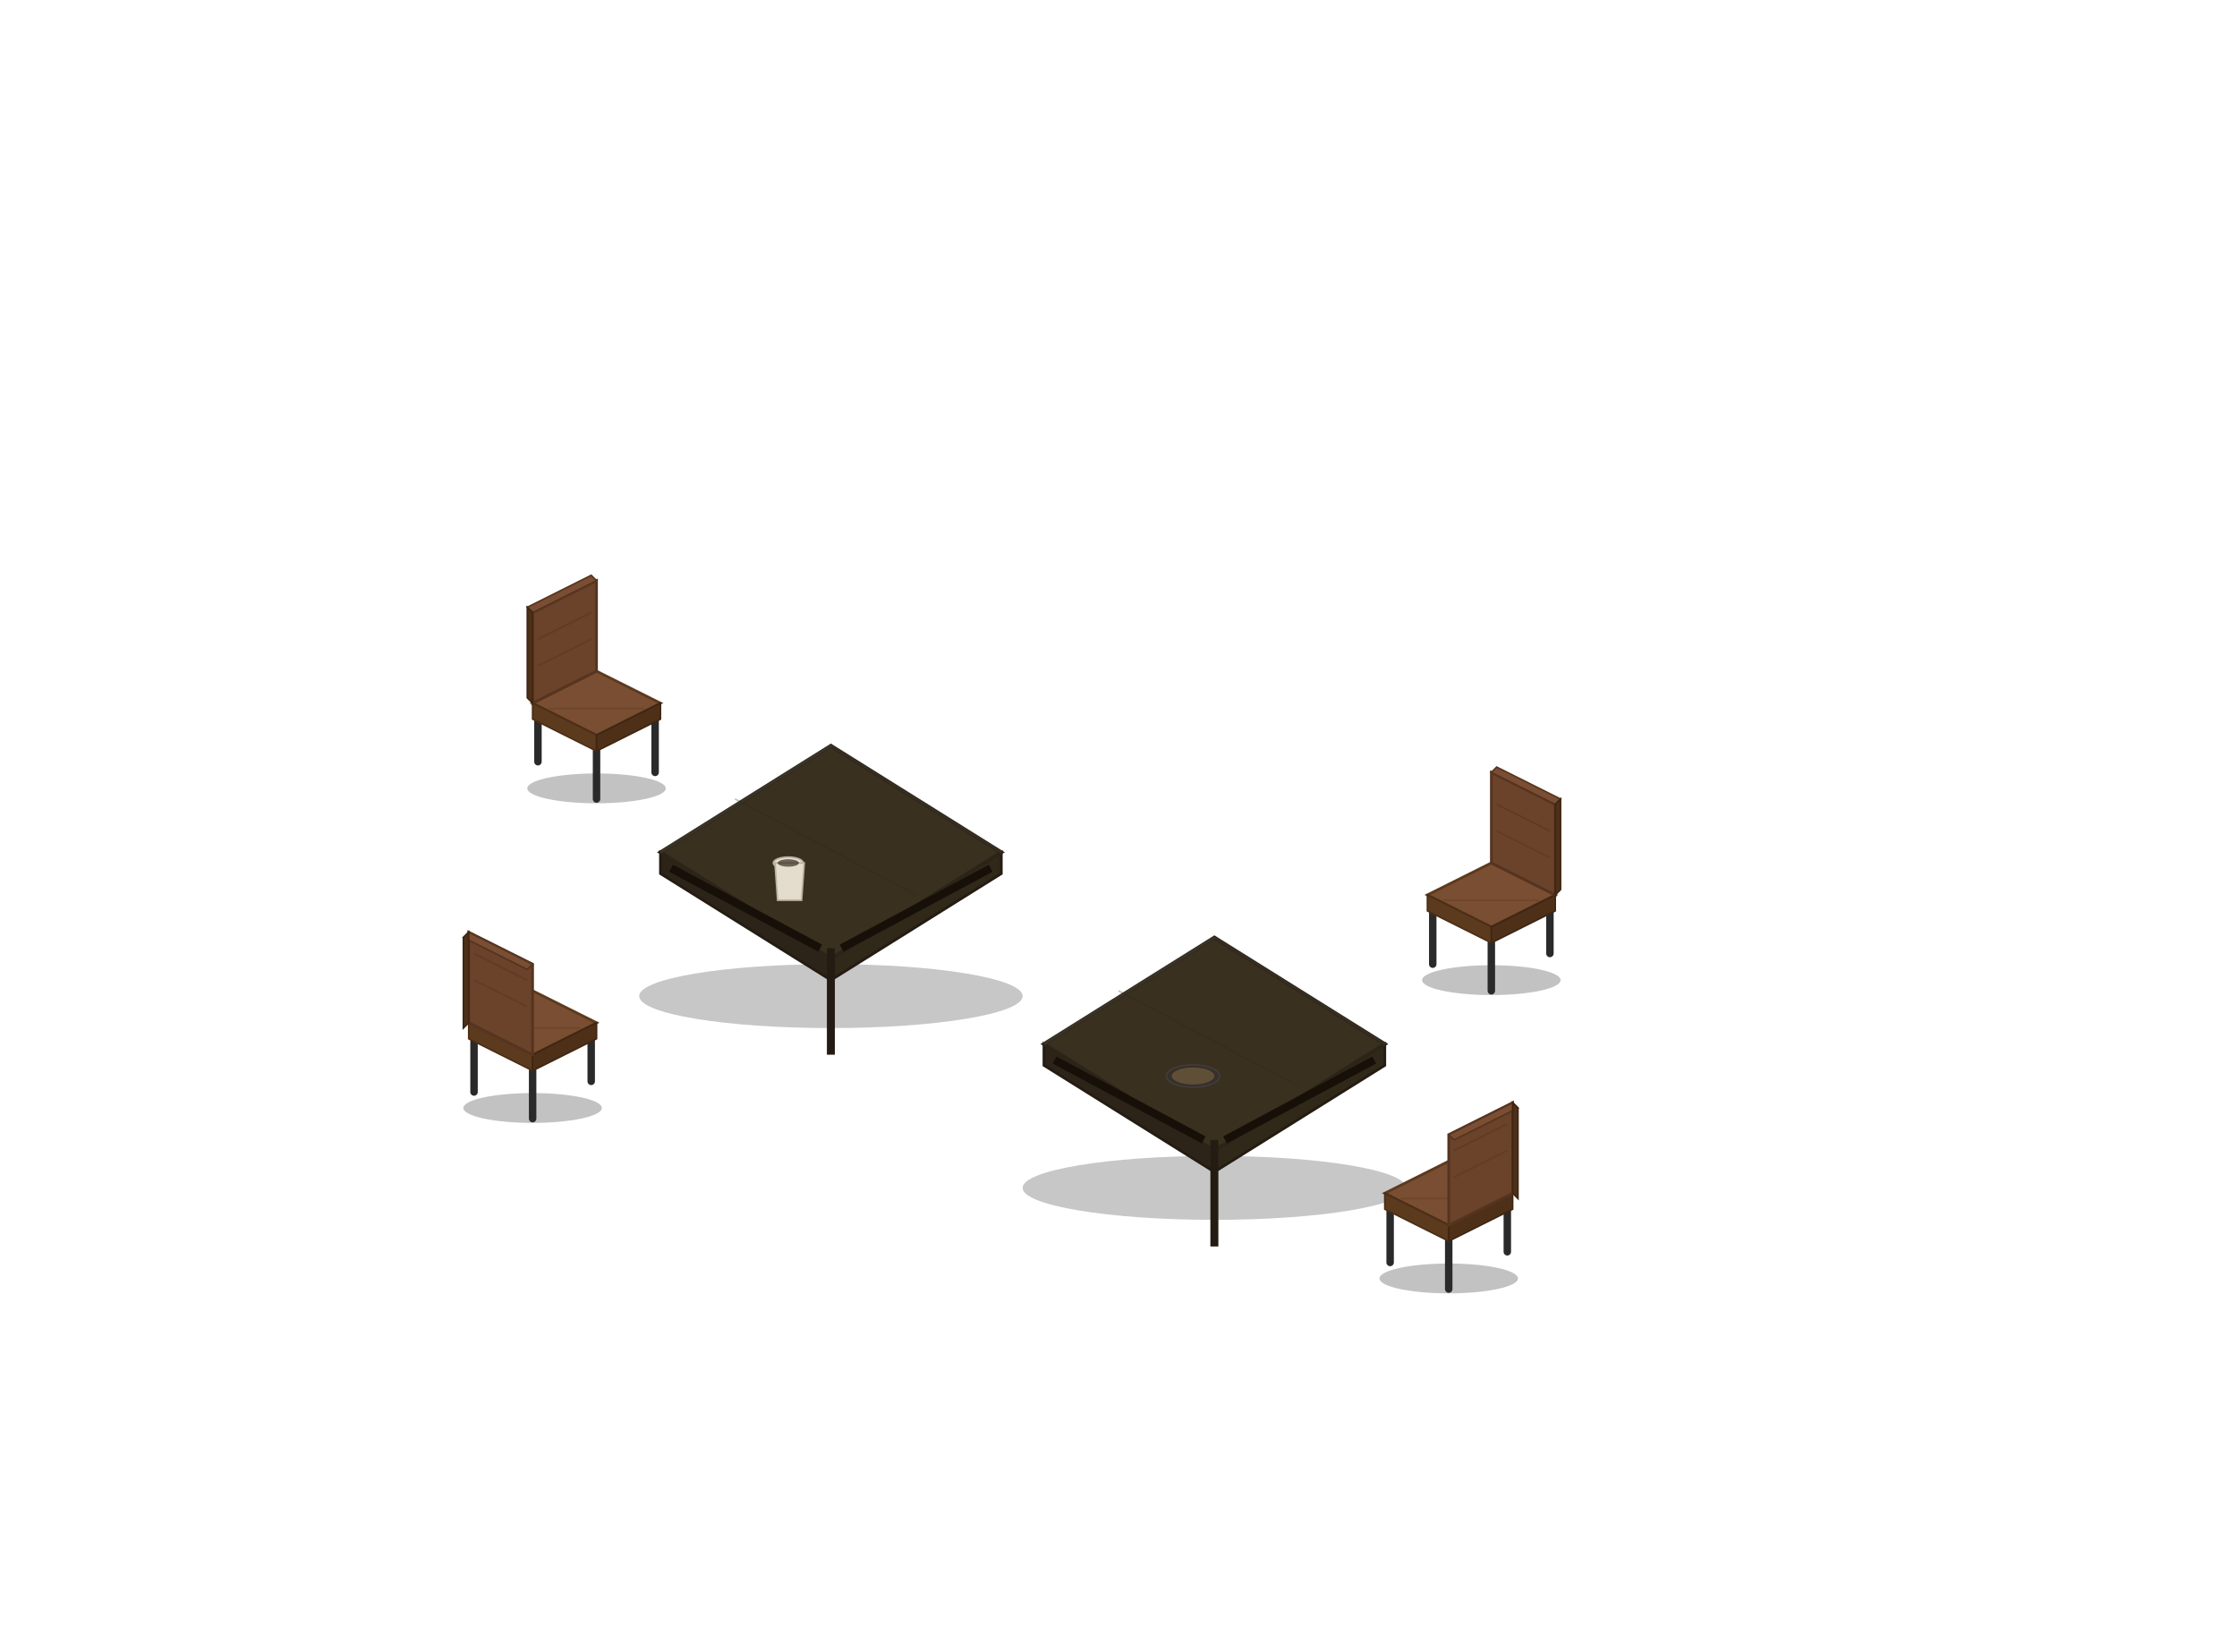
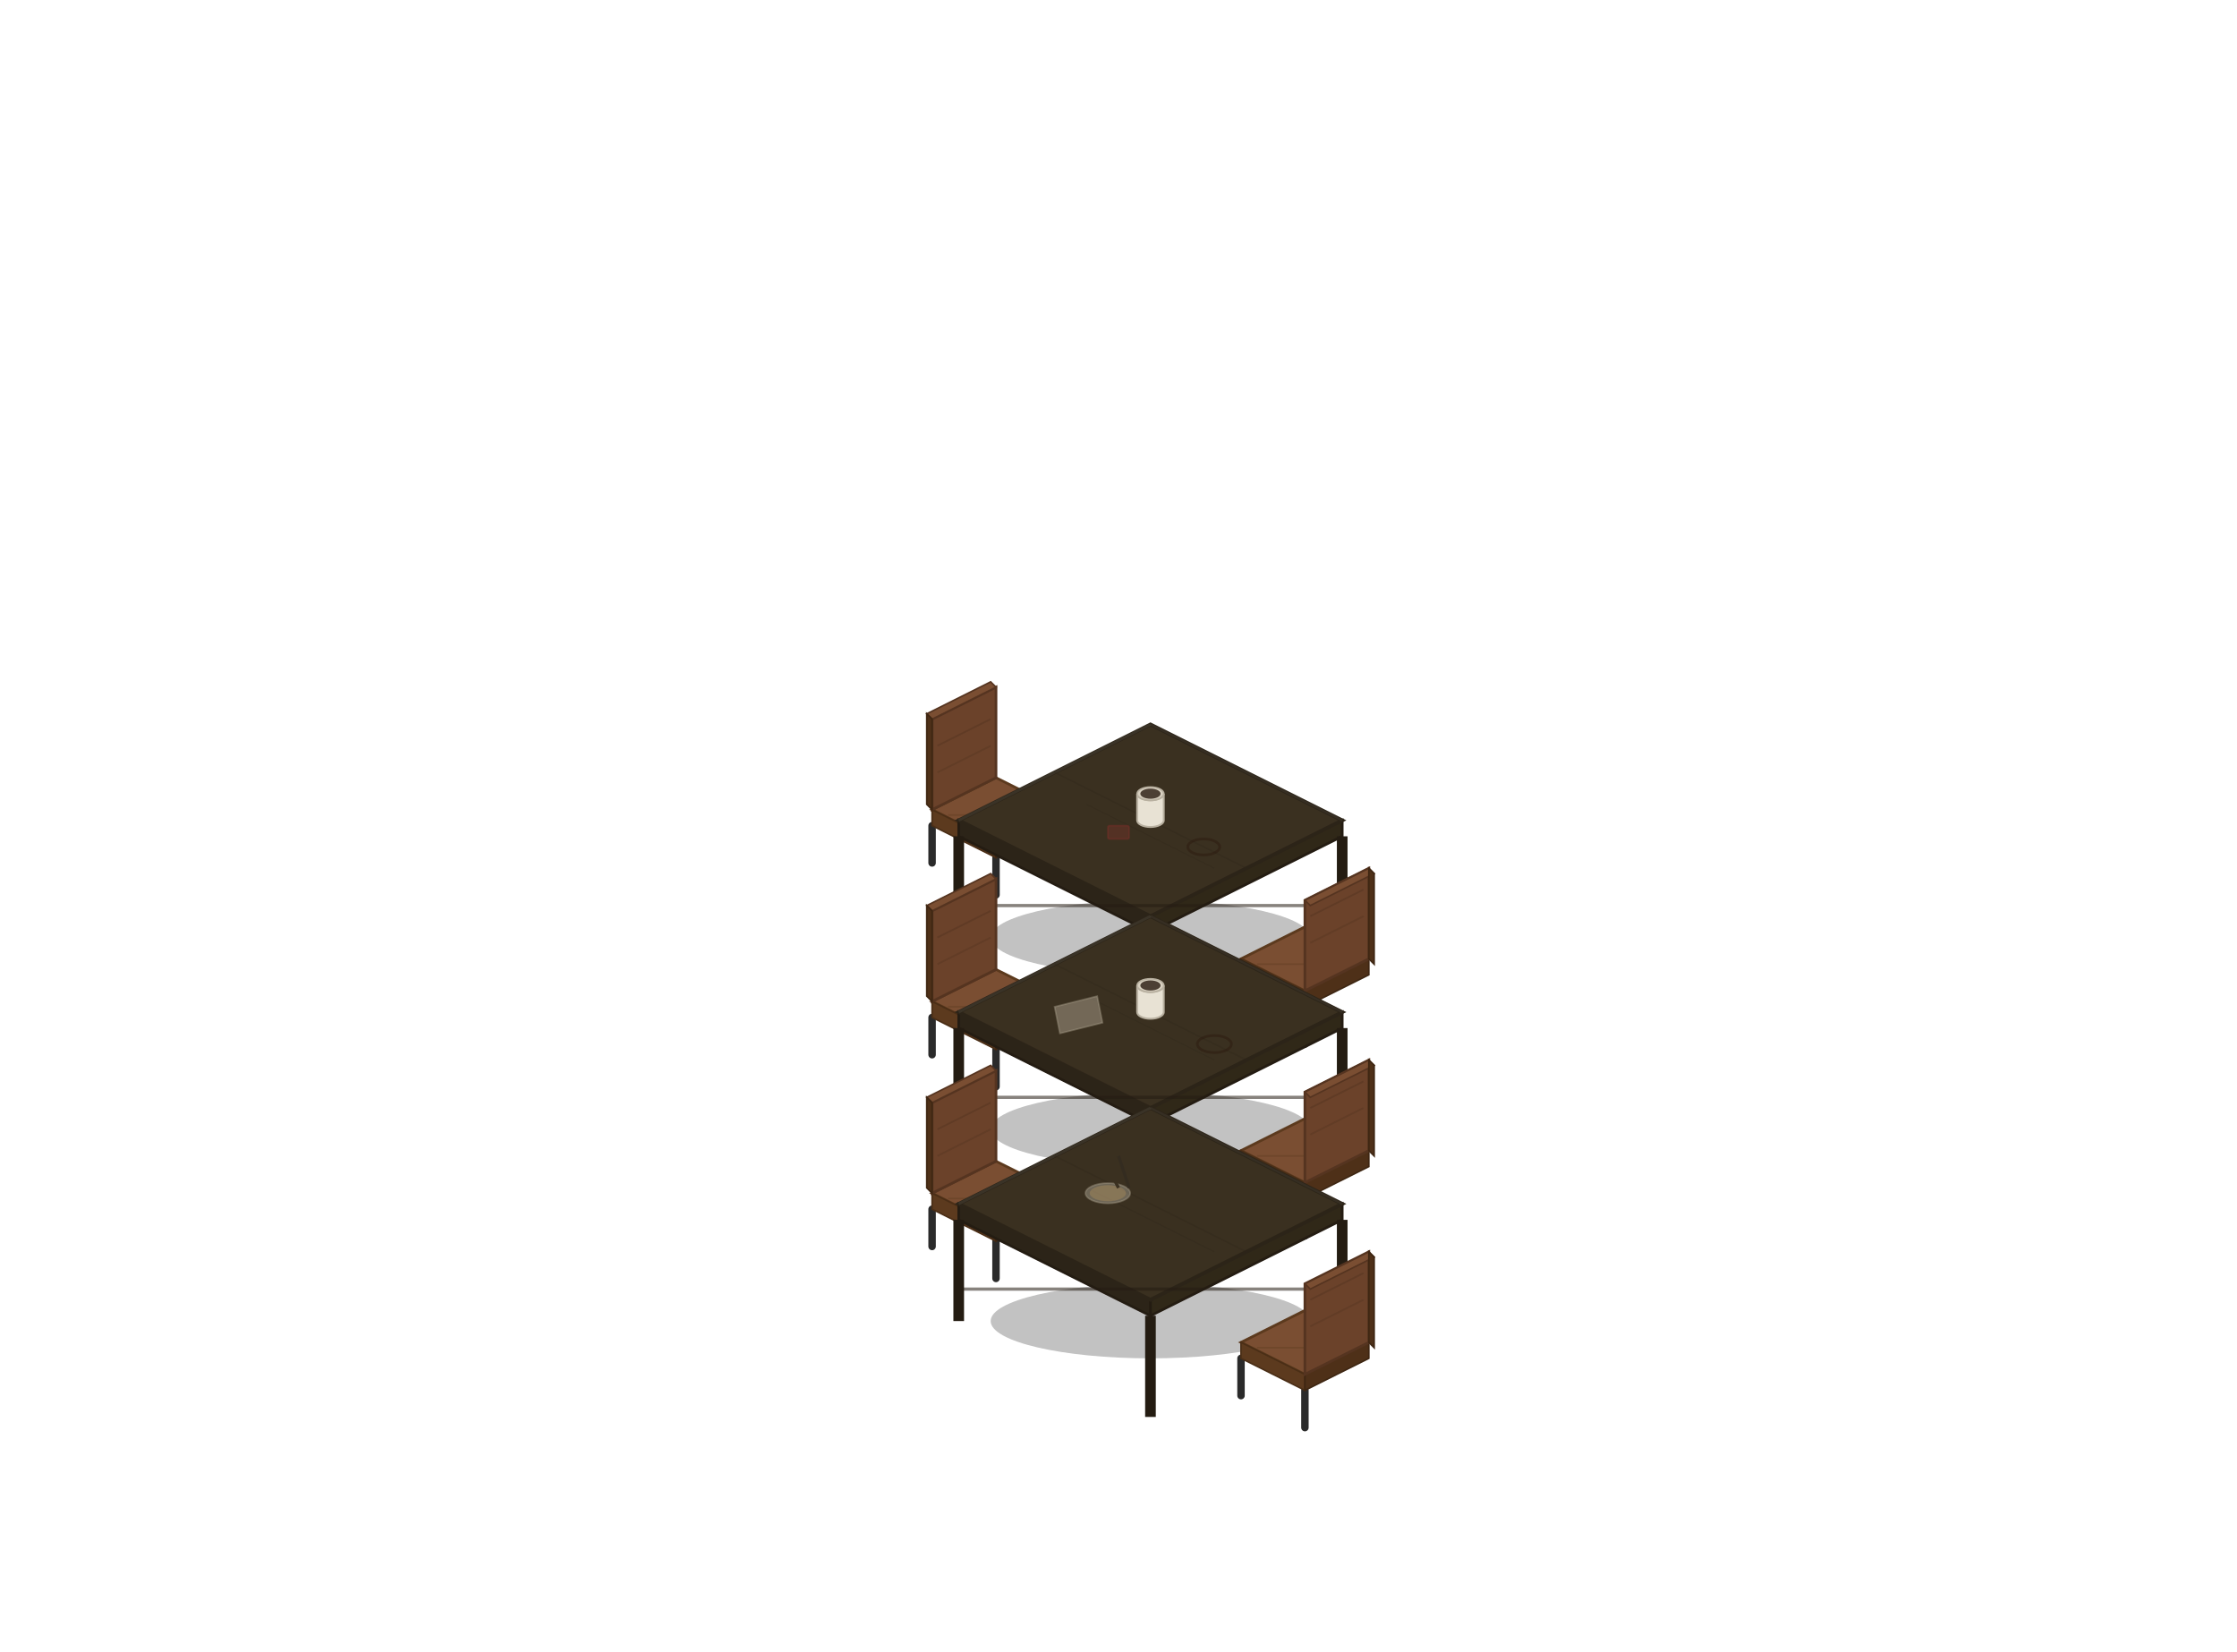
<svg xmlns="http://www.w3.org/2000/svg" viewBox="20 0 420 310">
-   <ellipse cx="176" cy="187" rx="36" ry="6" fill="rgba(0,0,0,0.22)" />
-   <line x1="176" y1="144" x2="176" y2="162" stroke="#241c12" stroke-width="1.5" />
-   <polygon points="144,160 176,180 176,184 144,164" fill="#2c2418" stroke="#241c12" stroke-width="0.5" />
-   <polygon points="208,160 176,180 176,184 208,164" fill="#302818" stroke="#241c12" stroke-width="0.5" />
-   <polygon points="176,140 208,160 176,180 144,160" fill="#3a3020" stroke="#2c2418" stroke-width="0.7" />
-   <line x1="176" y1="140" x2="144" y2="160" stroke="rgba(255,255,255,0.07)" stroke-width="0.5" />
-   <line x1="176" y1="140" x2="208" y2="160" stroke="rgba(255,255,255,0.05)" stroke-width="0.4" />
-   <line x1="158" y1="150" x2="192" y2="168" stroke="#2c2418" stroke-width="0.3" opacity="0.3" />
-   <line x1="146" y1="163" x2="174" y2="178" stroke="#161008" stroke-width="1.5" />
-   <line x1="206" y1="163" x2="178" y2="178" stroke="#161008" stroke-width="1.5" />
-   <line x1="176" y1="178" x2="176" y2="198" stroke="#241c12" stroke-width="1.5" />
-   <ellipse cx="168" cy="162" rx="2.8" ry="1.1" fill="#e8e2d4" stroke="#b8b0a0" stroke-width="0.3" />
-   <polygon points="165.5,162 171,162 170.5,169 166,169" fill="#e4ddce" stroke="#b8b0a0" stroke-width="0.3" />
-   <ellipse cx="168" cy="162" rx="2.0" ry="0.7" fill="rgba(30,15,6,0.6)" />
-   <ellipse cx="248" cy="223" rx="36" ry="6" fill="rgba(0,0,0,0.22)" />
-   <line x1="248" y1="180" x2="248" y2="198" stroke="#241c12" stroke-width="1.5" />
-   <polygon points="216,196 248,216 248,220 216,200" fill="#2c2418" stroke="#241c12" stroke-width="0.5" />
-   <polygon points="280,196 248,216 248,220 280,200" fill="#302818" stroke="#241c12" stroke-width="0.5" />
-   <polygon points="248,176 280,196 248,216 216,196" fill="#3a3020" stroke="#2c2418" stroke-width="0.7" />
-   <line x1="248" y1="176" x2="216" y2="196" stroke="rgba(255,255,255,0.07)" stroke-width="0.5" />
-   <line x1="248" y1="176" x2="280" y2="196" stroke="rgba(255,255,255,0.05)" stroke-width="0.4" />
-   <line x1="230" y1="186" x2="264" y2="204" stroke="#2c2418" stroke-width="0.3" opacity="0.3" />
-   <line x1="218" y1="199" x2="246" y2="214" stroke="#161008" stroke-width="1.5" />
-   <line x1="278" y1="199" x2="250" y2="214" stroke="#161008" stroke-width="1.5" />
-   <line x1="248" y1="214" x2="248" y2="234" stroke="#241c12" stroke-width="1.5" />
-   <ellipse cx="244" cy="202" rx="5" ry="2.1" fill="rgba(50,50,60,0.35)" stroke="rgba(80,80,100,0.35)" stroke-width="0.3" />
-   <ellipse cx="244" cy="202" rx="4" ry="1.6" fill="rgba(200,160,90,0.28)" />
-   <ellipse cx="132" cy="148" rx="13" ry="2.8" fill="rgba(0,0,0,0.24)" />
-   <line x1="143" y1="135" x2="143" y2="145" stroke="#2a2a2a" stroke-width="1.4" stroke-linecap="round" />
-   <line x1="132" y1="141" x2="132" y2="150" stroke="#2a2a2a" stroke-width="1.4" stroke-linecap="round" />
-   <line x1="121" y1="135" x2="121" y2="143" stroke="#2a2a2a" stroke-width="1.4" stroke-linecap="round" />
-   <polygon points="120,132 132,138 144,132 132,126" fill="#7a4e32" stroke="#5c3a1e" stroke-width="0.5" />
-   <line x1="123" y1="133" x2="141" y2="133" stroke="#5c3a1e" stroke-width="0.3" opacity="0.4" />
-   <polygon points="120,132 132,138 132,141 120,135" fill="#5c3a1e" stroke="#4a2e16" stroke-width="0.3" />
-   <polygon points="132,138 144,132 144,135 132,141" fill="#4e3018" stroke="#3e2612" stroke-width="0.3" />
-   <polygon points="132,126 120,132 120,115 132,109" fill="#6b422a" stroke="#553420" stroke-width="0.5" />
-   <polygon points="132,109 120,115 119,114 131,108" fill="#7a4e32" stroke="#553420" stroke-width="0.3" />
-   <polygon points="120,115 119,114 119,131 120,132" fill="#4e3018" stroke="#3e2612" stroke-width="0.3" />
-   <line x1="131" y1="115" x2="121" y2="120" stroke="#553420" stroke-width="0.35" opacity="0.5" />
-   <line x1="131" y1="120" x2="121" y2="125" stroke="#553420" stroke-width="0.35" opacity="0.4" />
-   <ellipse cx="120" cy="208" rx="13" ry="2.8" fill="rgba(0,0,0,0.24)" />
-   <line x1="109" y1="195" x2="109" y2="205" stroke="#2a2a2a" stroke-width="1.4" stroke-linecap="round" />
-   <line x1="120" y1="201" x2="120" y2="210" stroke="#2a2a2a" stroke-width="1.4" stroke-linecap="round" />
-   <line x1="131" y1="195" x2="131" y2="203" stroke="#2a2a2a" stroke-width="1.4" stroke-linecap="round" />
-   <polygon points="108,192 120,198 132,192 120,186" fill="#7a4e32" stroke="#5c3a1e" stroke-width="0.5" />
-   <line x1="111" y1="193" x2="129" y2="193" stroke="#5c3a1e" stroke-width="0.3" opacity="0.4" />
-   <polygon points="108,192 120,198 120,201 108,195" fill="#5c3a1e" stroke="#4a2e16" stroke-width="0.3" />
-   <polygon points="120,198 132,192 132,195 120,201" fill="#4e3018" stroke="#3e2612" stroke-width="0.3" />
-   <polygon points="120,198 108,192 108,175 120,181" fill="#6b422a" stroke="#553420" stroke-width="0.5" />
-   <polygon points="120,181 108,175 107,176 119,182" fill="#7a4e32" stroke="#553420" stroke-width="0.3" />
-   <polygon points="108,175 107,176 107,193 108,192" fill="#4e3018" stroke="#3e2612" stroke-width="0.3" />
-   <line x1="119" y1="184" x2="109" y2="179" stroke="#553420" stroke-width="0.35" opacity="0.5" />
-   <line x1="119" y1="189" x2="109" y2="184" stroke="#553420" stroke-width="0.35" opacity="0.4" />
-   <ellipse cx="300" cy="184" rx="13" ry="2.8" fill="rgba(0,0,0,0.24)" />
-   <line x1="289" y1="171" x2="289" y2="181" stroke="#2a2a2a" stroke-width="1.4" stroke-linecap="round" />
-   <line x1="300" y1="177" x2="300" y2="186" stroke="#2a2a2a" stroke-width="1.4" stroke-linecap="round" />
-   <line x1="311" y1="171" x2="311" y2="179" stroke="#2a2a2a" stroke-width="1.4" stroke-linecap="round" />
-   <polygon points="288,168 300,174 312,168 300,162" fill="#7a4e32" stroke="#5c3a1e" stroke-width="0.5" />
-   <line x1="291" y1="169" x2="309" y2="169" stroke="#5c3a1e" stroke-width="0.3" opacity="0.4" />
-   <polygon points="288,168 300,174 300,177 288,171" fill="#5c3a1e" stroke="#4a2e16" stroke-width="0.3" />
-   <polygon points="300,174 312,168 312,171 300,177" fill="#4e3018" stroke="#3e2612" stroke-width="0.3" />
-   <polygon points="300,162 312,168 312,151 300,145" fill="#6b422a" stroke="#553420" stroke-width="0.5" />
-   <polygon points="300,145 312,151 313,150 301,144" fill="#7a4e32" stroke="#553420" stroke-width="0.3" />
-   <polygon points="312,151 313,150 313,167 312,168" fill="#4e3018" stroke="#3e2612" stroke-width="0.3" />
-   <line x1="301" y1="151" x2="311" y2="156" stroke="#553420" stroke-width="0.35" opacity="0.5" />
-   <line x1="301" y1="156" x2="311" y2="161" stroke="#553420" stroke-width="0.35" opacity="0.4" />
-   <ellipse cx="292" cy="240" rx="13" ry="2.8" fill="rgba(0,0,0,0.24)" />
-   <line x1="281" y1="227" x2="281" y2="237" stroke="#2a2a2a" stroke-width="1.4" stroke-linecap="round" />
-   <line x1="292" y1="233" x2="292" y2="242" stroke="#2a2a2a" stroke-width="1.4" stroke-linecap="round" />
-   <line x1="303" y1="227" x2="303" y2="235" stroke="#2a2a2a" stroke-width="1.4" stroke-linecap="round" />
-   <polygon points="280,224 292,230 304,224 292,218" fill="#7a4e32" stroke="#5c3a1e" stroke-width="0.5" />
-   <line x1="283" y1="225" x2="301" y2="225" stroke="#5c3a1e" stroke-width="0.3" opacity="0.4" />
-   <polygon points="280,224 292,230 292,233 280,227" fill="#5c3a1e" stroke="#4a2e16" stroke-width="0.3" />
-   <polygon points="292,230 304,224 304,227 292,233" fill="#4e3018" stroke="#3e2612" stroke-width="0.3" />
-   <polygon points="292,230 304,224 304,207 292,213" fill="#6b422a" stroke="#553420" stroke-width="0.5" />
-   <polygon points="292,213 304,207 305,208 293,214" fill="#7a4e32" stroke="#553420" stroke-width="0.3" />
-   <polygon points="304,207 305,208 305,225 304,224" fill="#4e3018" stroke="#3e2612" stroke-width="0.3" />
-   <line x1="293" y1="216" x2="303" y2="211" stroke="#553420" stroke-width="0.35" opacity="0.5" />
-   <line x1="293" y1="221" x2="303" y2="216" stroke="#553420" stroke-width="0.35" opacity="0.4" />
+   <line x1="219" y1="155" x2="219" y2="162" stroke="#2a2a2a" stroke-width="1.4" stroke-linecap="round" />
+   <line x1="207" y1="161" x2="207" y2="168" stroke="#2a2a2a" stroke-width="1.4" stroke-linecap="round" />
+   <line x1="195" y1="155" x2="195" y2="162" stroke="#2a2a2a" stroke-width="1.4" stroke-linecap="round" />
+   <polygon points="195,152 207,158 219,152 207,146" fill="#7a4e32" stroke="#5c3a1e" stroke-width="0.5" />
+   <line x1="198" y1="153" x2="216" y2="153" stroke="#5c3a1e" stroke-width="0.3" opacity="0.4" />
+   <polygon points="195,152 207,158 207,161 195,155" fill="#5c3a1e" stroke="#4a2e16" stroke-width="0.3" />
+   <polygon points="207,158 219,152 219,155 207,161" fill="#4e3018" stroke="#3e2612" stroke-width="0.3" />
+   <polygon points="207,146 195,152 195,135 207,129" fill="#6b422a" stroke="#553420" stroke-width="0.5" />
+   <polygon points="207,129 195,135 194,134 206,128" fill="#7a4e32" stroke="#553420" stroke-width="0.3" />
+   <polygon points="195,135 194,134 194,151 195,152" fill="#4e3018" stroke="#3e2612" stroke-width="0.3" />
+   <line x1="206" y1="135" x2="196" y2="140" stroke="#553420" stroke-width="0.35" opacity="0.5" />
+   <line x1="206" y1="140" x2="196" y2="145" stroke="#553420" stroke-width="0.35" opacity="0.4" />
+   <ellipse cx="236" cy="176" rx="30" ry="7" fill="rgba(0,0,0,0.24)" />
+   <line x1="236" y1="139" x2="236" y2="158" stroke="#241c12" stroke-width="2" />
+   <polygon points="200,154 236,172 236,175 200,157" fill="#2c2418" stroke="#241c12" stroke-width="0.5" />
+   <polygon points="272,154 236,172 236,175 272,157" fill="#302818" stroke="#241c12" stroke-width="0.5" />
+   <polygon points="236,136 272,154 236,172 200,154" fill="#3a3020" stroke="#2c2418" stroke-width="0.7" />
+   <line x1="236" y1="136" x2="200" y2="154" stroke="rgba(255,255,255,0.07)" stroke-width="0.5" />
+   <line x1="236" y1="136" x2="272" y2="154" stroke="rgba(255,255,255,0.05)" stroke-width="0.4" />
+   <line x1="218" y1="145" x2="254" y2="163" stroke="#2c2418" stroke-width="0.3" opacity="0.3" />
+   <line x1="224" y1="151" x2="248" y2="163" stroke="#2c2418" stroke-width="0.25" opacity="0.25" />
+   <rect x="228" y="155" width="4" height="2.5" rx="0.3" fill="rgba(200,60,60,0.18)" stroke="rgba(150,40,40,0.3)" stroke-width="0.3" />
+   <ellipse cx="246" cy="159" rx="3.0" ry="1.5" fill="none" stroke="rgba(40,20,10,0.4)" stroke-width="0.5" />
+   <line x1="200" y1="157" x2="200" y2="176" stroke="#241c12" stroke-width="2" />
+   <line x1="272" y1="157" x2="272" y2="176" stroke="#241c12" stroke-width="2" />
+   <line x1="236" y1="175" x2="236" y2="194" stroke="#241c12" stroke-width="2" />
+   <line x1="200" y1="170" x2="272" y2="170" stroke="#241c12" stroke-width="0.6" opacity="0.55" />
+   <path d="M 233.5,149 A 2.5,1.25 0 0 0 238.5,149 L 238.5,154 A 2.5,1.25 0 0 1 233.5,154 Z" fill="#e8e2d4" stroke="#b8b0a0" stroke-width="0.35" />
+   <ellipse cx="236" cy="149" rx="2.5" ry="1.25" fill="#d8d0c0" stroke="#b8b0a0" stroke-width="0.3" />
+   <ellipse cx="236" cy="149" rx="1.9" ry="0.95" fill="rgba(30,15,6,0.75)" />
+   <line x1="253" y1="183" x2="253" y2="190" stroke="#2a2a2a" stroke-width="1.4" stroke-linecap="round" />
+   <line x1="265" y1="177" x2="265" y2="184" stroke="#2a2a2a" stroke-width="1.4" stroke-linecap="round" />
+   <line x1="265" y1="189" x2="265" y2="196" stroke="#2a2a2a" stroke-width="1.4" stroke-linecap="round" />
+   <polygon points="253,180 265,186 277,180 265,174" fill="#7a4e32" stroke="#5c3a1e" stroke-width="0.5" />
+   <line x1="256" y1="181" x2="274" y2="181" stroke="#5c3a1e" stroke-width="0.3" opacity="0.4" />
+   <polygon points="253,180 265,186 265,189 253,183" fill="#5c3a1e" stroke="#4a2e16" stroke-width="0.3" />
+   <polygon points="265,186 277,180 277,183 265,189" fill="#4e3018" stroke="#3e2612" stroke-width="0.3" />
+   <polygon points="265,186 277,180 277,163 265,169" fill="#6b422a" stroke="#553420" stroke-width="0.5" />
+   <polygon points="265,169 277,163 278,164 266,170" fill="#7a4e32" stroke="#553420" stroke-width="0.3" />
+   <polygon points="277,163 278,164 278,181 277,180" fill="#4e3018" stroke="#3e2612" stroke-width="0.3" />
+   <line x1="266" y1="172" x2="276" y2="167" stroke="#553420" stroke-width="0.35" opacity="0.5" />
+   <line x1="266" y1="177" x2="276" y2="172" stroke="#553420" stroke-width="0.35" opacity="0.4" />
+   <line x1="219" y1="191" x2="219" y2="198" stroke="#2a2a2a" stroke-width="1.4" stroke-linecap="round" />
+   <line x1="207" y1="197" x2="207" y2="204" stroke="#2a2a2a" stroke-width="1.4" stroke-linecap="round" />
+   <line x1="195" y1="191" x2="195" y2="198" stroke="#2a2a2a" stroke-width="1.4" stroke-linecap="round" />
+   <polygon points="195,188 207,194 219,188 207,182" fill="#7a4e32" stroke="#5c3a1e" stroke-width="0.5" />
+   <line x1="198" y1="189" x2="216" y2="189" stroke="#5c3a1e" stroke-width="0.3" opacity="0.4" />
+   <polygon points="195,188 207,194 207,197 195,191" fill="#5c3a1e" stroke="#4a2e16" stroke-width="0.3" />
+   <polygon points="207,194 219,188 219,191 207,197" fill="#4e3018" stroke="#3e2612" stroke-width="0.3" />
+   <polygon points="207,182 195,188 195,171 207,165" fill="#6b422a" stroke="#553420" stroke-width="0.5" />
+   <polygon points="207,165 195,171 194,170 206,164" fill="#7a4e32" stroke="#553420" stroke-width="0.3" />
+   <polygon points="195,171 194,170 194,187 195,188" fill="#4e3018" stroke="#3e2612" stroke-width="0.3" />
+   <line x1="206" y1="171" x2="196" y2="176" stroke="#553420" stroke-width="0.35" opacity="0.5" />
+   <line x1="206" y1="176" x2="196" y2="181" stroke="#553420" stroke-width="0.35" opacity="0.4" />
+   <ellipse cx="236" cy="212" rx="30" ry="7" fill="rgba(0,0,0,0.24)" />
+   <line x1="236" y1="175" x2="236" y2="194" stroke="#241c12" stroke-width="2" />
+   <polygon points="200,190 236,208 236,211 200,193" fill="#2c2418" stroke="#241c12" stroke-width="0.5" />
+   <polygon points="272,190 236,208 236,211 272,193" fill="#302818" stroke="#241c12" stroke-width="0.5" />
+   <polygon points="236,172 272,190 236,208 200,190" fill="#3a3020" stroke="#2c2418" stroke-width="0.7" />
+   <line x1="236" y1="172" x2="200" y2="190" stroke="rgba(255,255,255,0.07)" stroke-width="0.5" />
+   <line x1="236" y1="172" x2="272" y2="190" stroke="rgba(255,255,255,0.05)" stroke-width="0.4" />
+   <line x1="218" y1="181" x2="254" y2="199" stroke="#2c2418" stroke-width="0.3" opacity="0.3" />
+   <line x1="224" y1="187" x2="248" y2="199" stroke="#2c2418" stroke-width="0.25" opacity="0.25" />
+   <polygon points="218,189 226,187 227,192 219,194" fill="rgba(220,210,190,0.35)" stroke="rgba(170,160,140,0.4)" stroke-width="0.3" />
+   <ellipse cx="248" cy="196" rx="3.2" ry="1.6" fill="none" stroke="rgba(40,20,10,0.4)" stroke-width="0.5" />
+   <line x1="200" y1="193" x2="200" y2="212" stroke="#241c12" stroke-width="2" />
+   <line x1="272" y1="193" x2="272" y2="212" stroke="#241c12" stroke-width="2" />
+   <line x1="236" y1="211" x2="236" y2="230" stroke="#241c12" stroke-width="2" />
+   <line x1="200" y1="206" x2="272" y2="206" stroke="#241c12" stroke-width="0.6" opacity="0.55" />
+   <path d="M 233.5,185 A 2.5,1.25 0 0 0 238.5,185 L 238.5,190 A 2.5,1.25 0 0 1 233.5,190 Z" fill="#e8e2d4" stroke="#b8b0a0" stroke-width="0.35" />
+   <ellipse cx="236" cy="185" rx="2.5" ry="1.25" fill="#d8d0c0" stroke="#b8b0a0" stroke-width="0.3" />
+   <ellipse cx="236" cy="185" rx="1.9" ry="0.95" fill="rgba(30,15,6,0.75)" />
+   <line x1="253" y1="219" x2="253" y2="226" stroke="#2a2a2a" stroke-width="1.4" stroke-linecap="round" />
+   <line x1="265" y1="213" x2="265" y2="220" stroke="#2a2a2a" stroke-width="1.4" stroke-linecap="round" />
+   <line x1="265" y1="225" x2="265" y2="232" stroke="#2a2a2a" stroke-width="1.4" stroke-linecap="round" />
+   <polygon points="253,216 265,222 277,216 265,210" fill="#7a4e32" stroke="#5c3a1e" stroke-width="0.5" />
+   <line x1="256" y1="217" x2="274" y2="217" stroke="#5c3a1e" stroke-width="0.3" opacity="0.4" />
+   <polygon points="253,216 265,222 265,225 253,219" fill="#5c3a1e" stroke="#4a2e16" stroke-width="0.3" />
+   <polygon points="265,222 277,216 277,219 265,225" fill="#4e3018" stroke="#3e2612" stroke-width="0.3" />
+   <polygon points="265,222 277,216 277,199 265,205" fill="#6b422a" stroke="#553420" stroke-width="0.5" />
+   <polygon points="265,205 277,199 278,200 266,206" fill="#7a4e32" stroke="#553420" stroke-width="0.3" />
+   <polygon points="277,199 278,200 278,217 277,216" fill="#4e3018" stroke="#3e2612" stroke-width="0.3" />
+   <line x1="266" y1="208" x2="276" y2="203" stroke="#553420" stroke-width="0.35" opacity="0.5" />
+   <line x1="266" y1="213" x2="276" y2="208" stroke="#553420" stroke-width="0.35" opacity="0.4" />
+   <line x1="219" y1="227" x2="219" y2="234" stroke="#2a2a2a" stroke-width="1.4" stroke-linecap="round" />
+   <line x1="207" y1="233" x2="207" y2="240" stroke="#2a2a2a" stroke-width="1.4" stroke-linecap="round" />
+   <line x1="195" y1="227" x2="195" y2="234" stroke="#2a2a2a" stroke-width="1.4" stroke-linecap="round" />
+   <polygon points="195,224 207,230 219,224 207,218" fill="#7a4e32" stroke="#5c3a1e" stroke-width="0.5" />
+   <line x1="198" y1="225" x2="216" y2="225" stroke="#5c3a1e" stroke-width="0.3" opacity="0.4" />
+   <polygon points="195,224 207,230 207,233 195,227" fill="#5c3a1e" stroke="#4a2e16" stroke-width="0.3" />
+   <polygon points="207,230 219,224 219,227 207,233" fill="#4e3018" stroke="#3e2612" stroke-width="0.3" />
+   <polygon points="207,218 195,224 195,207 207,201" fill="#6b422a" stroke="#553420" stroke-width="0.5" />
+   <polygon points="207,201 195,207 194,206 206,200" fill="#7a4e32" stroke="#553420" stroke-width="0.3" />
+   <polygon points="195,207 194,206 194,223 195,224" fill="#4e3018" stroke="#3e2612" stroke-width="0.3" />
+   <line x1="206" y1="207" x2="196" y2="212" stroke="#553420" stroke-width="0.35" opacity="0.5" />
+   <line x1="206" y1="212" x2="196" y2="217" stroke="#553420" stroke-width="0.35" opacity="0.4" />
+   <ellipse cx="236" cy="248" rx="30" ry="7" fill="rgba(0,0,0,0.24)" />
+   <line x1="236" y1="211" x2="236" y2="230" stroke="#241c12" stroke-width="2" />
+   <polygon points="200,226 236,244 236,247 200,229" fill="#2c2418" stroke="#241c12" stroke-width="0.5" />
+   <polygon points="272,226 236,244 236,247 272,229" fill="#302818" stroke="#241c12" stroke-width="0.5" />
+   <polygon points="236,208 272,226 236,244 200,226" fill="#3a3020" stroke="#2c2418" stroke-width="0.7" />
+   <line x1="236" y1="208" x2="200" y2="226" stroke="rgba(255,255,255,0.07)" stroke-width="0.5" />
+   <line x1="236" y1="208" x2="272" y2="226" stroke="rgba(255,255,255,0.05)" stroke-width="0.4" />
+   <line x1="218" y1="217" x2="254" y2="235" stroke="#2c2418" stroke-width="0.3" opacity="0.3" />
+   <line x1="224" y1="223" x2="248" y2="235" stroke="#2c2418" stroke-width="0.25" opacity="0.25" />
+   <ellipse cx="228" cy="224" rx="4.2" ry="1.9" fill="rgba(220,215,200,0.32)" stroke="rgba(170,160,140,0.4)" stroke-width="0.3" />
+   <ellipse cx="228" cy="224" rx="3.4" ry="1.5" fill="rgba(200,160,90,0.28)" />
+   <line x1="230" y1="223" x2="227" y2="217" stroke="#3a3020" stroke-width="0.6" />
+   <line x1="232" y1="223" x2="230" y2="217" stroke="#342c20" stroke-width="0.6" />
+   <line x1="200" y1="229" x2="200" y2="248" stroke="#241c12" stroke-width="2" />
+   <line x1="272" y1="229" x2="272" y2="248" stroke="#241c12" stroke-width="2" />
+   <line x1="236" y1="247" x2="236" y2="266" stroke="#241c12" stroke-width="2" />
+   <line x1="200" y1="242" x2="272" y2="242" stroke="#241c12" stroke-width="0.6" opacity="0.55" />
+   <line x1="253" y1="255" x2="253" y2="262" stroke="#2a2a2a" stroke-width="1.4" stroke-linecap="round" />
+   <line x1="265" y1="249" x2="265" y2="256" stroke="#2a2a2a" stroke-width="1.4" stroke-linecap="round" />
+   <line x1="265" y1="261" x2="265" y2="268" stroke="#2a2a2a" stroke-width="1.4" stroke-linecap="round" />
+   <polygon points="253,252 265,258 277,252 265,246" fill="#7a4e32" stroke="#5c3a1e" stroke-width="0.5" />
+   <line x1="256" y1="253" x2="274" y2="253" stroke="#5c3a1e" stroke-width="0.3" opacity="0.4" />
+   <polygon points="253,252 265,258 265,261 253,255" fill="#5c3a1e" stroke="#4a2e16" stroke-width="0.3" />
+   <polygon points="265,258 277,252 277,255 265,261" fill="#4e3018" stroke="#3e2612" stroke-width="0.3" />
+   <polygon points="265,258 277,252 277,235 265,241" fill="#6b422a" stroke="#553420" stroke-width="0.5" />
+   <polygon points="265,241 277,235 278,236 266,242" fill="#7a4e32" stroke="#553420" stroke-width="0.3" />
+   <polygon points="277,235 278,236 278,253 277,252" fill="#4e3018" stroke="#3e2612" stroke-width="0.3" />
+   <line x1="266" y1="244" x2="276" y2="239" stroke="#553420" stroke-width="0.35" opacity="0.5" />
+   <line x1="266" y1="249" x2="276" y2="244" stroke="#553420" stroke-width="0.35" opacity="0.4" />
</svg>
